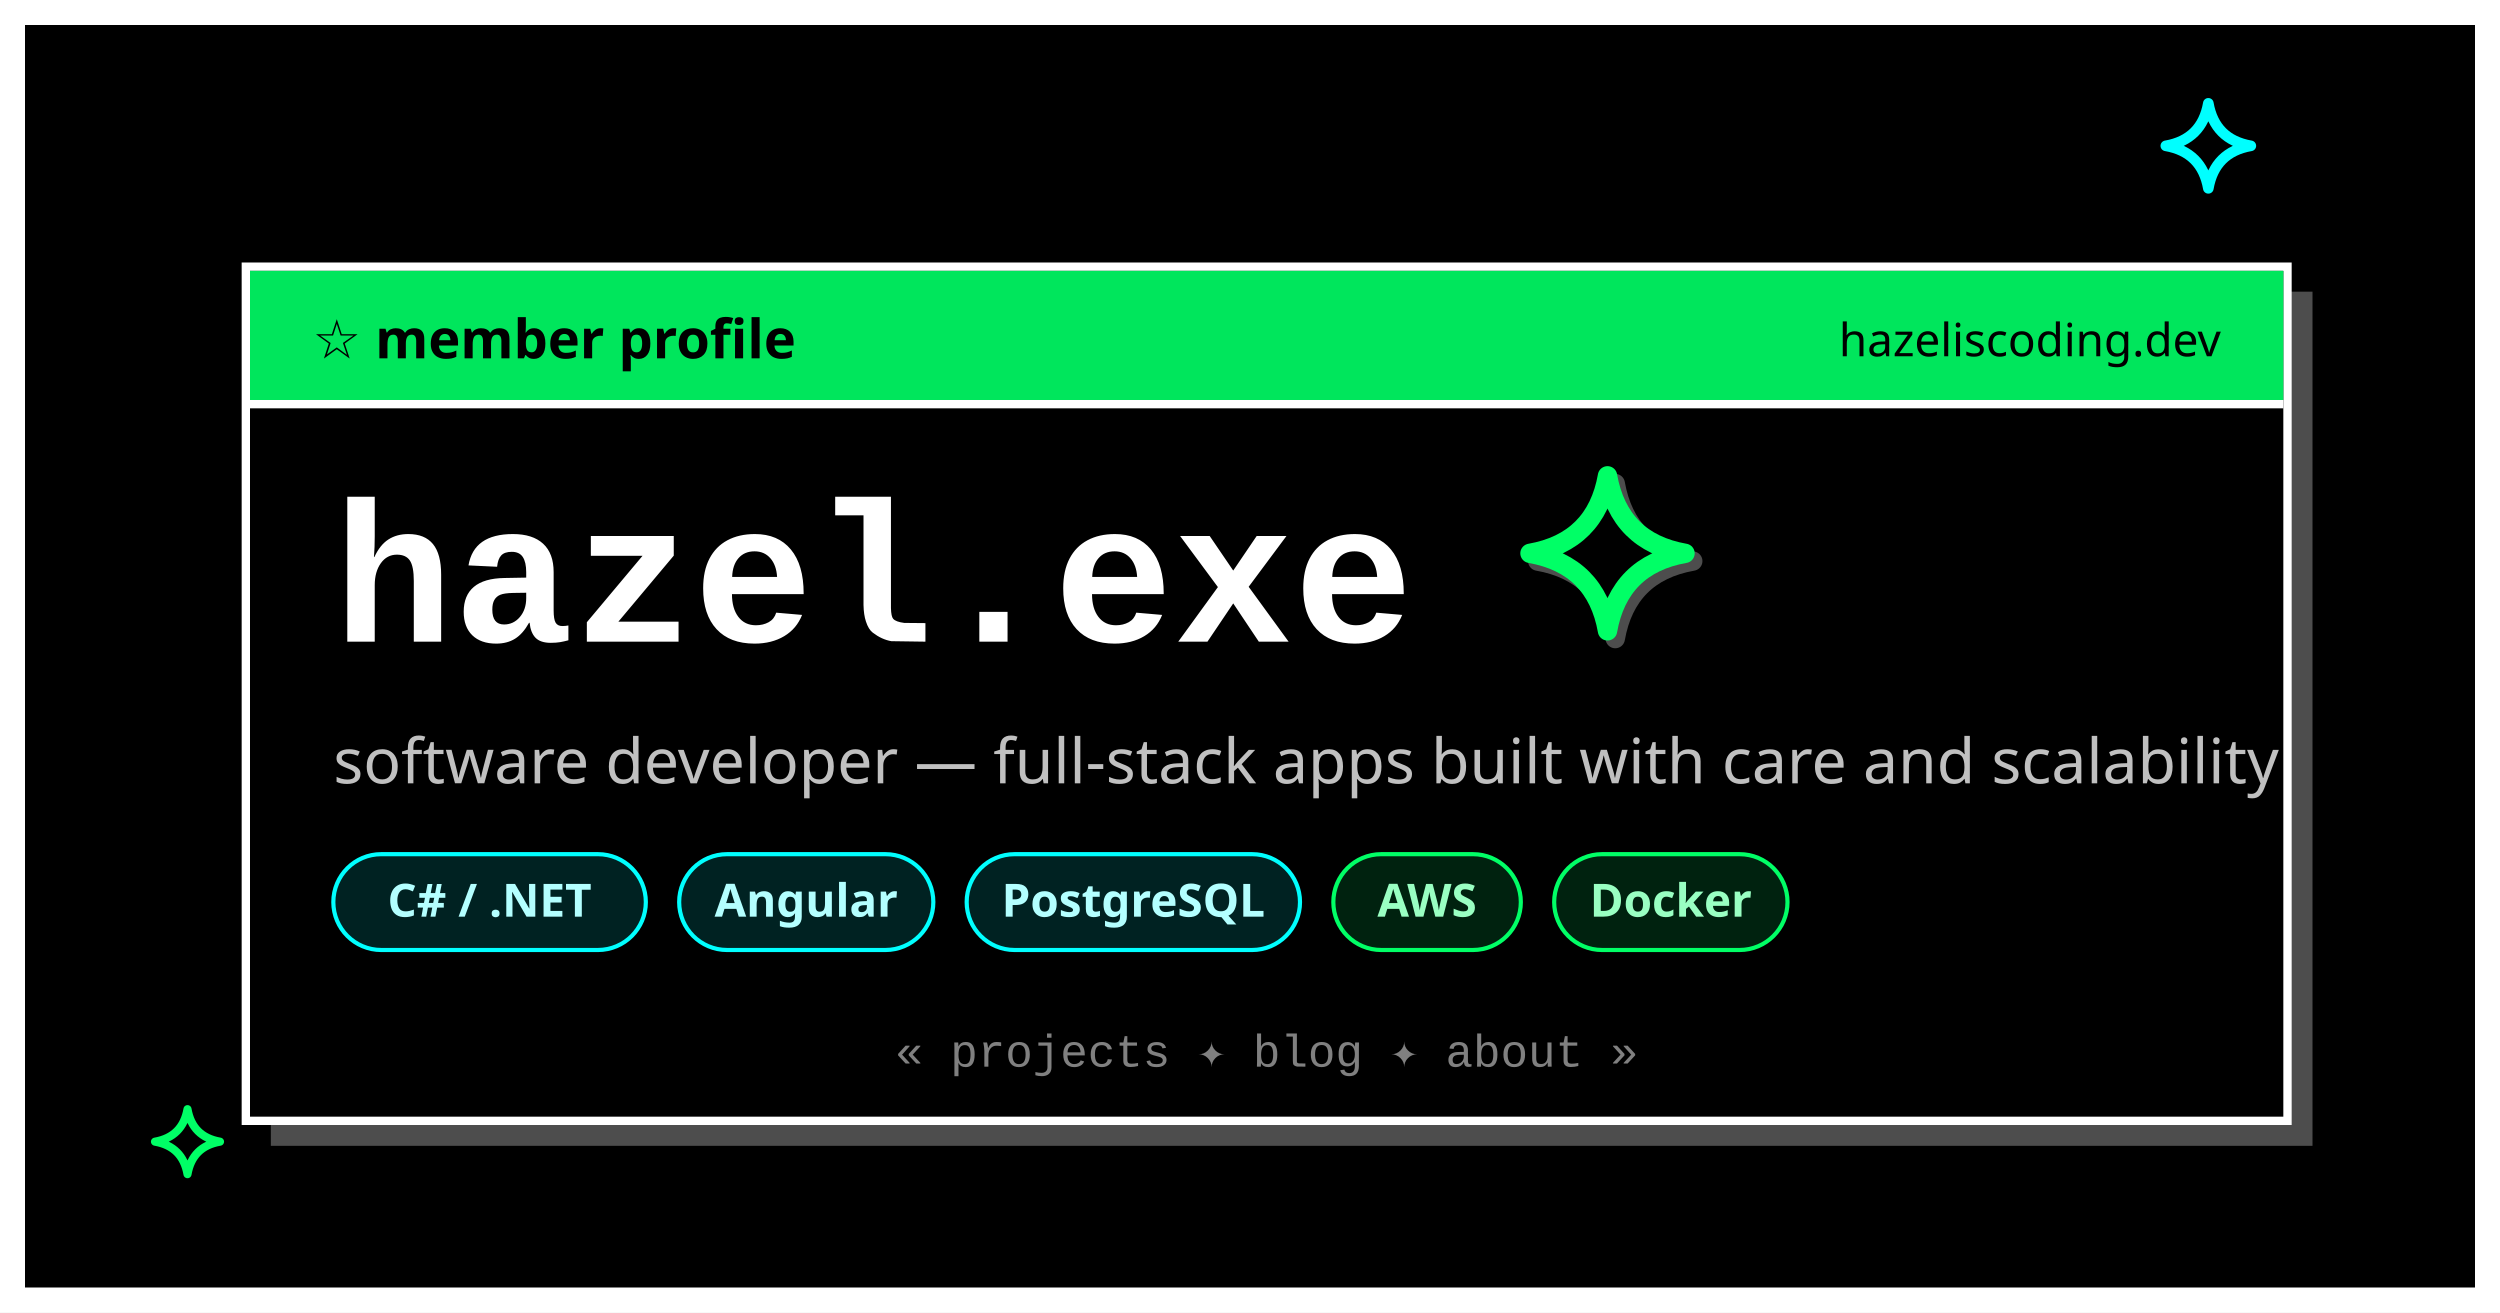
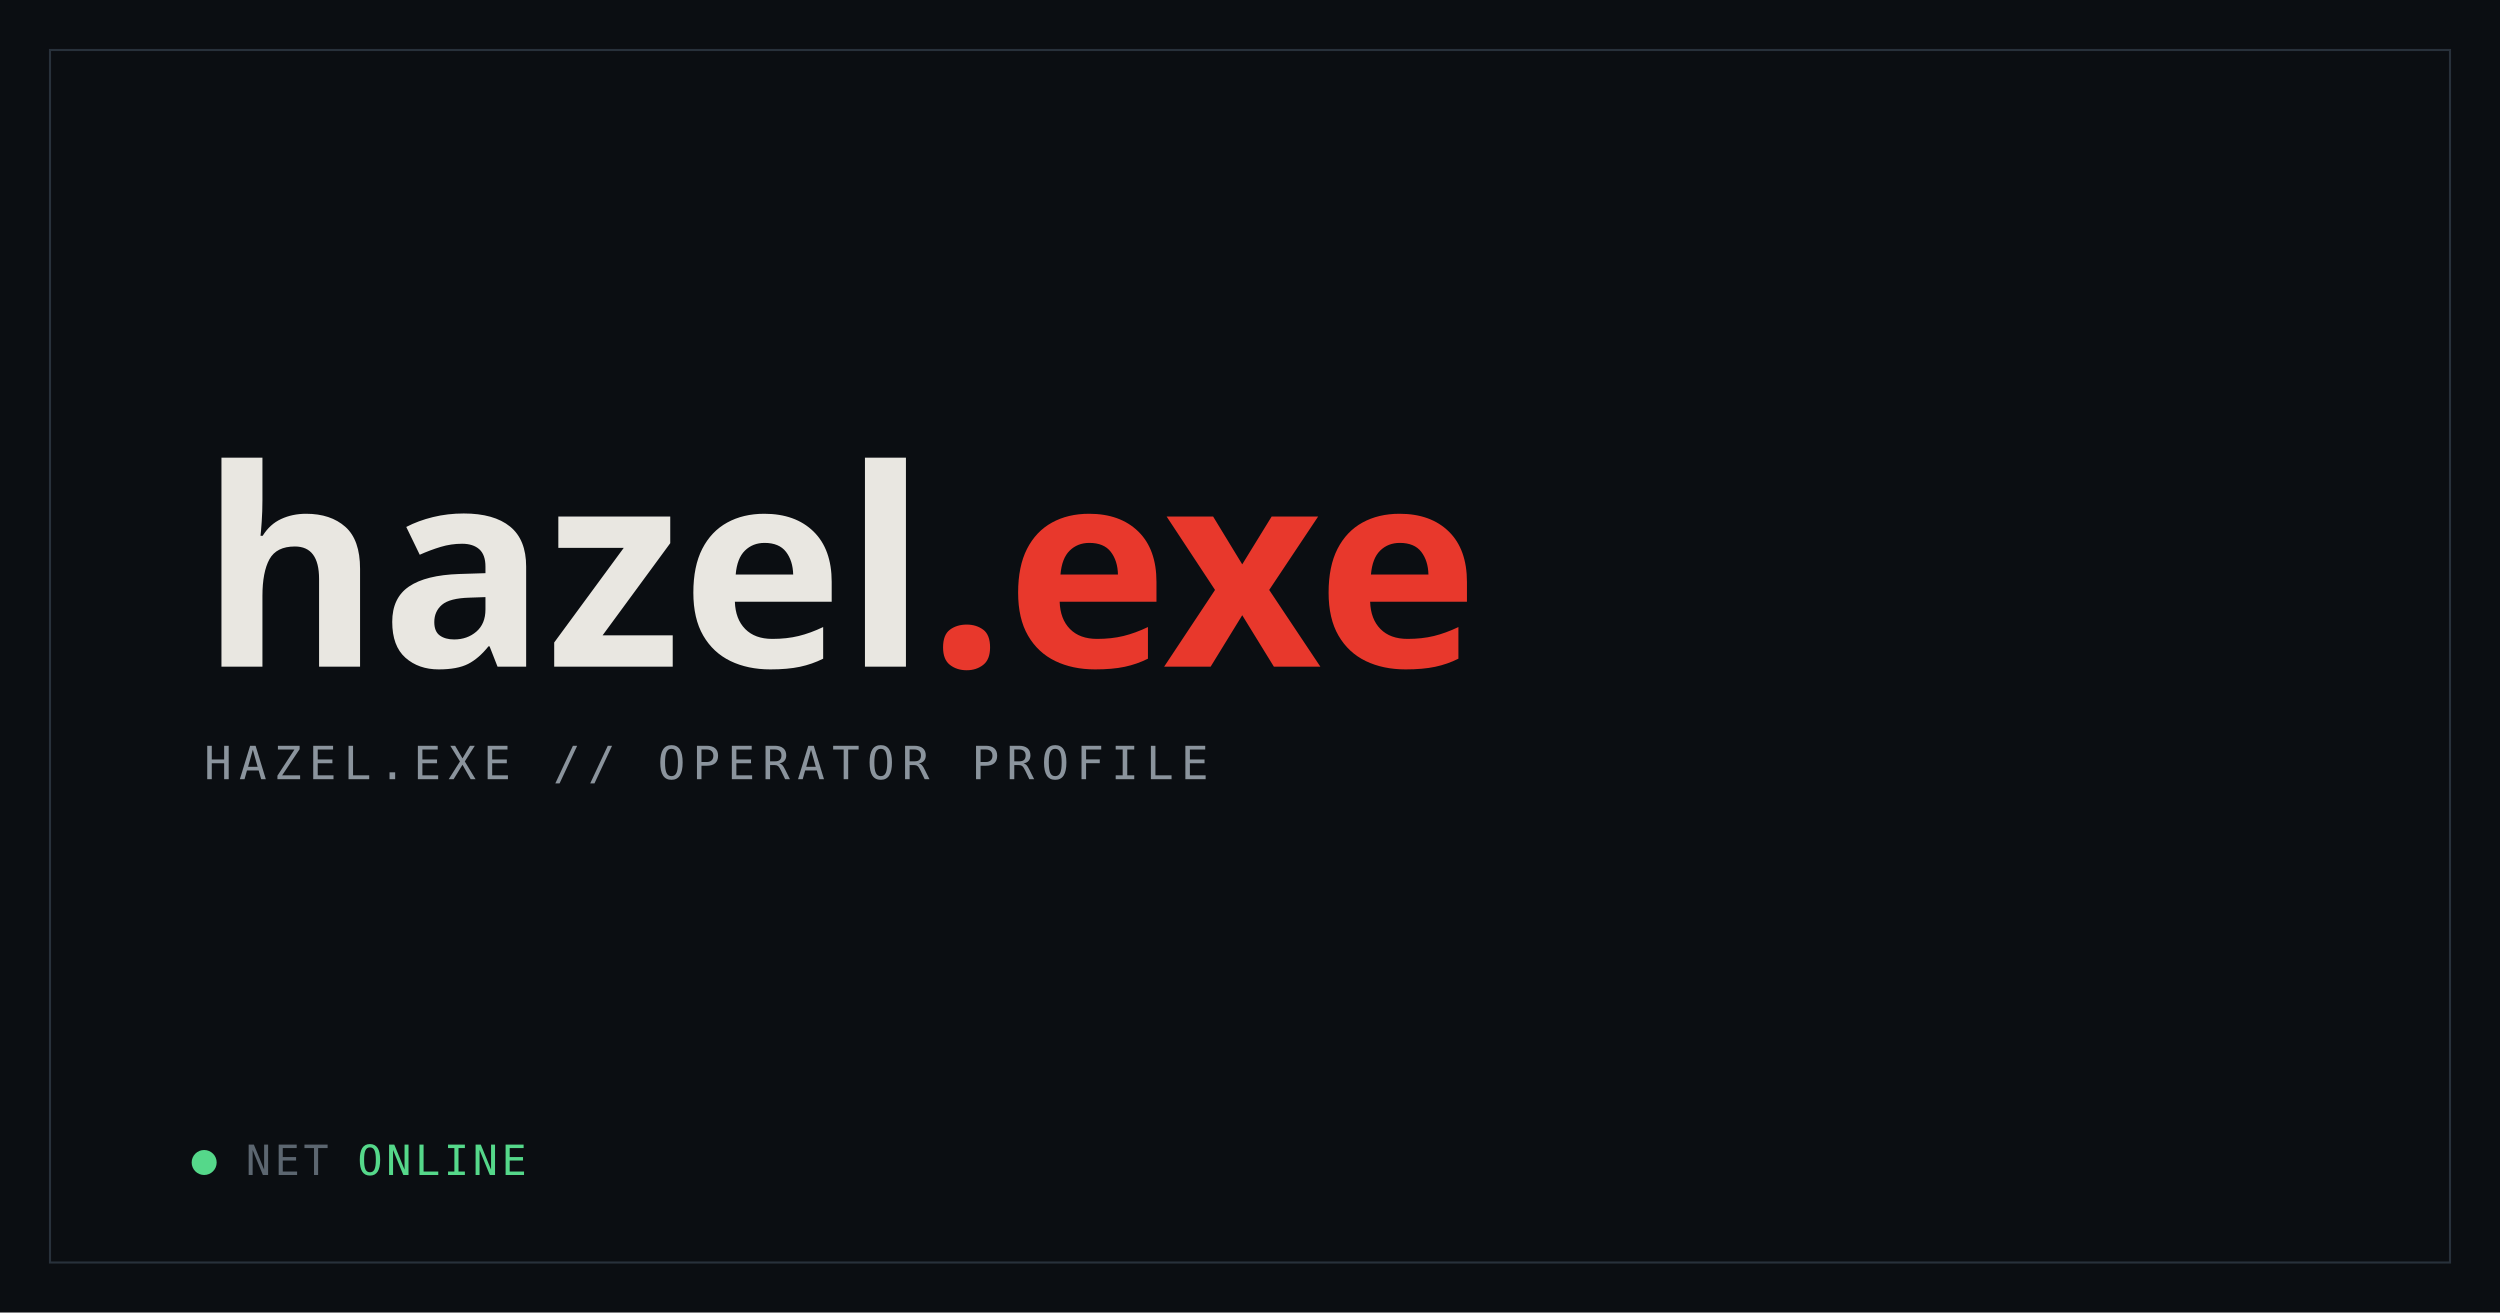
<svg xmlns="http://www.w3.org/2000/svg" width="1200" height="630" viewBox="0 0 1200 630" fill="none">
  <defs>
    <style>
-       .mono { font-family: "Courier New", Courier, monospace; }
-       .body { font-family: "Trebuchet MS", "Segoe UI", Tahoma, Verdana, sans-serif; }
+       .display { font-family: "Saira Condensed", sans-serif; }
+       .mono { font-family: "IBM Plex Mono", monospace; }
    </style>
  </defs>
-   <rect width="1200" height="630" fill="#ffffff" />
-   <rect x="12" y="12" width="1176" height="606" fill="#000000" />
-   <path d="M8 2 C8.6 5.4 10.6 7.4 14 8 C10.6 8.6 8.6 10.6 8 14 C7.4 10.6 5.4 8.6 2 8 C5.4 7.4 7.4 5.4 8 2 Z" fill="none" stroke="#00ffff" stroke-width="1.5" stroke-linejoin="round" transform="translate(1032.8 42.8) scale(3.4)" />
-   <path d="M8 2 C8.6 5.4 10.6 7.4 14 8 C10.6 8.6 8.6 10.6 8 14 C7.4 10.6 5.4 8.6 2 8 C5.4 7.4 7.4 5.4 8 2 Z" fill="none" stroke="#00ff66" stroke-width="1.5" stroke-linejoin="round" transform="translate(69.2 527.2) scale(2.6)" />
-   <rect x="130" y="140" width="980" height="410" fill="#4d4d4d" />
-   <rect x="118" y="128" width="980" height="410" fill="#000000" stroke="#ffffff" stroke-width="4" />
-   <rect x="120" y="130" width="976" height="62" fill="#00e65c" />
-   <rect x="120" y="192" width="976" height="4" fill="#ffffff" />
-   <text x="150" y="172" class="body" font-size="26" font-weight="bold" fill="#000000">☆ member profile</text>
-   <text x="1066" y="171" text-anchor="end" class="body" font-size="22" fill="#000000">hazeliscoding.dev</text>
-   <text x="160" y="308" class="mono" font-size="96" font-weight="bold" fill="#ffffff">hazel.exe</text>
-   <g transform="translate(722 216) scale(6.2)">
-     <path d="M8.6 2.6 C9.2 6 11.2 8 14.6 8.6 C11.2 9.2 9.2 11.2 8.6 14.6 C8 11.2 6 9.2 2.6 8.6 C6 8 8 6 8.6 2.6 Z" fill="none" stroke="#4d4d4d" stroke-width="1.5" stroke-linejoin="round" />
-     <path d="M8 2 C8.6 5.4 10.6 7.4 14 8 C10.6 8.6 8.6 10.6 8 14 C7.4 10.6 5.4 8.6 2 8 C5.4 7.4 7.4 5.4 8 2 Z" fill="#000000" stroke="#00ff66" stroke-width="1.5" stroke-linejoin="round" />
-   </g>
-   <text x="160" y="376" class="body" font-size="30" fill="#c0c0c0">software developer — full-stack apps built with care and scalability</text>
-   <g>
-     <rect x="160" y="410" width="150" height="46" rx="23" fill="#002222" stroke="#00ffff" stroke-width="2" />
-     <text x="235" y="440" text-anchor="middle" class="body" font-size="22" font-weight="bold" fill="#b3ffff">C# / .NET</text>
-     <rect x="326" y="410" width="122" height="46" rx="23" fill="#002222" stroke="#00ffff" stroke-width="2" />
-     <text x="387" y="440" text-anchor="middle" class="body" font-size="22" font-weight="bold" fill="#b3ffff">Angular</text>
-     <rect x="464" y="410" width="160" height="46" rx="23" fill="#002222" stroke="#00ffff" stroke-width="2" />
-     <text x="544" y="440" text-anchor="middle" class="body" font-size="22" font-weight="bold" fill="#b3ffff">PostgreSQL</text>
-     <rect x="640" y="410" width="90" height="46" rx="23" fill="#00220f" stroke="#00ff66" stroke-width="2" />
-     <text x="685" y="440" text-anchor="middle" class="body" font-size="22" font-weight="bold" fill="#99ffc2">AWS</text>
-     <rect x="746" y="410" width="112" height="46" rx="23" fill="#00220f" stroke="#00ff66" stroke-width="2" />
-     <text x="802" y="440" text-anchor="middle" class="body" font-size="22" font-weight="bold" fill="#99ffc2">Docker</text>
-   </g>
-   <text x="608" y="512" text-anchor="middle" class="mono" font-size="22" fill="#808080">« projects ✦ blog ✦ about »</text>
+   <rect width="1200" height="630" fill="#0b0e12" />
+   <rect x="24" y="24" width="1152" height="582" fill="none" stroke="#28313b" stroke-width="1" />
+   <text x="96" y="320" class="display" font-weight="600" font-size="132" fill="#e9e7e1">hazel<tspan fill="#e8382c">.exe</tspan>
+   </text>
+   <text x="98" y="374" class="mono" font-size="22" letter-spacing="3.5" fill="#8b949d">HAZEL.EXE // OPERATOR PROFILE</text>
+   <circle cx="98" cy="558" r="6" fill="#55d88a" />
+   <text x="118" y="564" class="mono" font-size="20" letter-spacing="1.8" fill="#5c6670">NET <tspan fill="#55d88a">ONLINE</tspan>
+   </text>
</svg>
